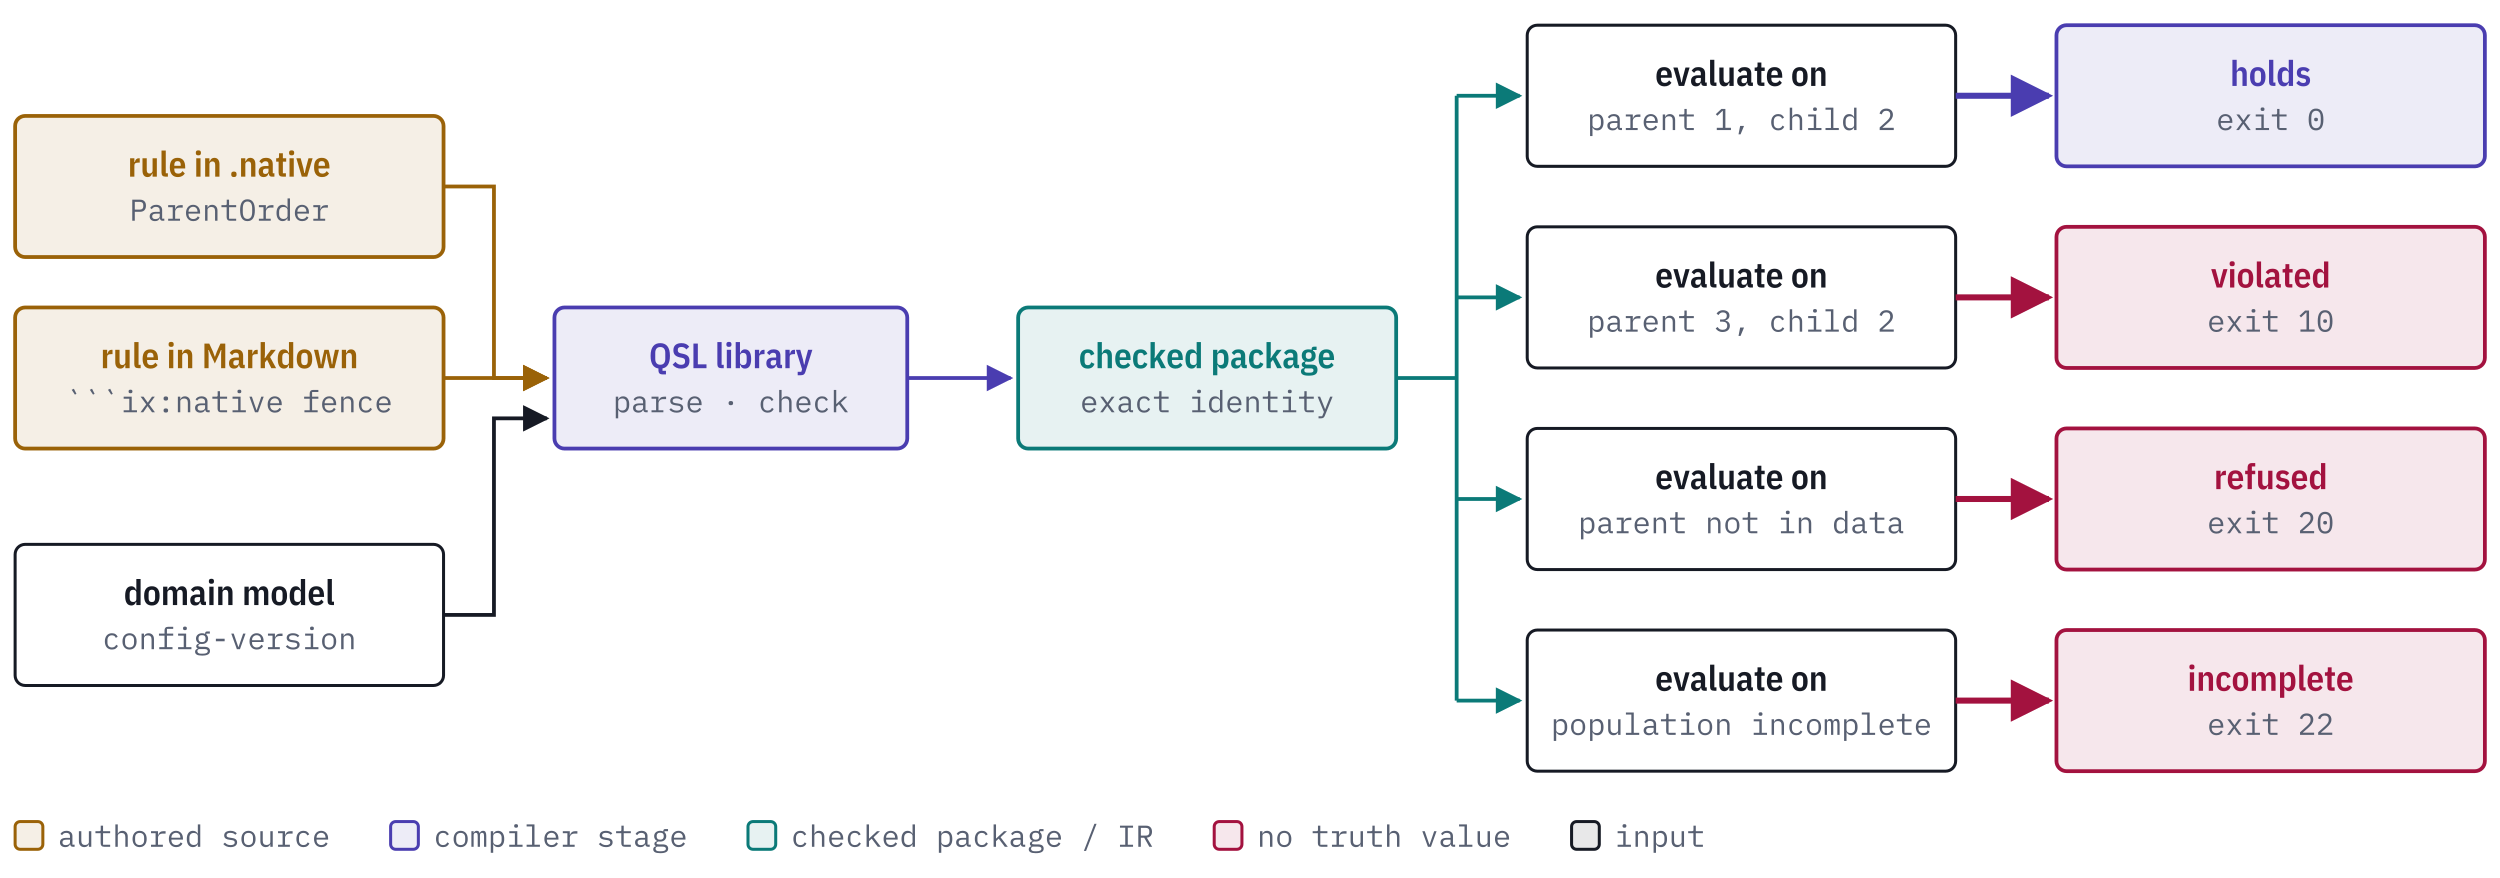
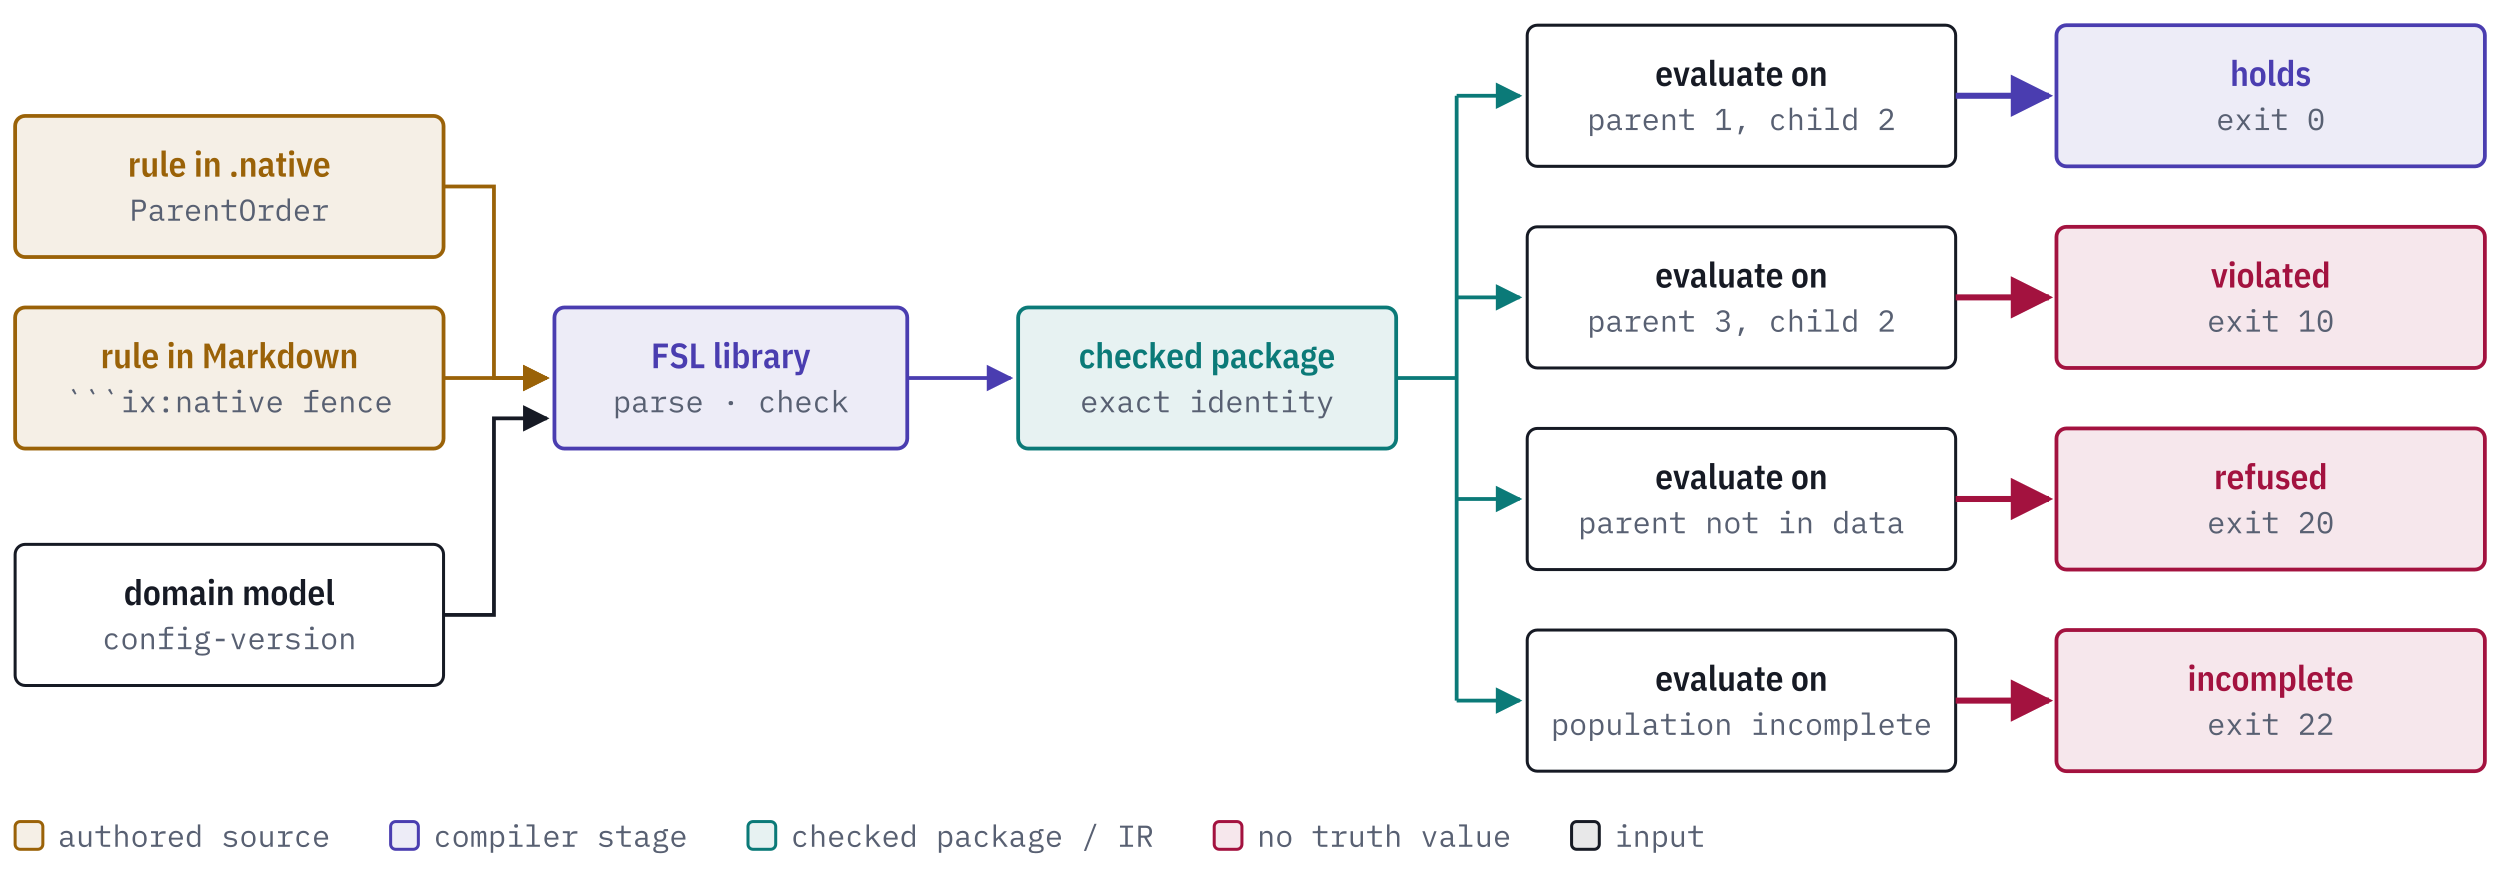
- <svg xmlns="http://www.w3.org/2000/svg" width="992" height="348" viewBox="-6 -6 992 348" role="img" aria-label="A rule written in QSL, either in a .native file or in a fenced block inside a Markdown spec, is compiled against a domain model into a checked package, then evaluated against data. The result is one of: holds, violated, refused, unsupported or incomplete.">
+ <svg xmlns="http://www.w3.org/2000/svg" width="992" height="348" viewBox="-6 -6 992 348" role="img" aria-label="A rule written in FSL, either in a .native file or in a fenced block inside a Markdown spec, is compiled against a domain model into a checked package, then evaluated against data. The result is one of: holds, violated, refused, unsupported or incomplete.">
  <defs>
    <path id="mono_I" d="M84 0V67H258V631H84V698H516V631H342V67H516V0Z" />
    <path id="mono_O" d="M300 -12Q236 -12 190 12Q144 37 114 83Q84 129 70 196Q56 263 56 349Q56 434 70 502Q84 569 114 615Q144 661 190 686Q236 710 300 710Q364 710 410 686Q456 661 486 615Q516 569 530 502Q544 434 544 349Q544 263 530 196Q516 129 486 83Q456 37 410 12Q364 -12 300 -12ZM300 61Q342 61 371 78Q400 94 419 124Q438 154 446 196Q455 239 455 292V406Q455 458 446 501Q438 544 419 574Q400 604 371 620Q342 637 300 637Q258 637 229 620Q200 604 181 574Q162 544 154 501Q145 458 145 406V292Q145 239 154 196Q162 154 181 124Q200 94 229 78Q258 61 300 61Z" />
    <path id="mono_P" d="M90 0V698H344Q441 698 492 645Q543 592 543 497Q543 402 492 349Q441 296 344 296H174V0ZM174 369H342Q395 369 424 396Q454 422 454 471V523Q454 572 424 598Q395 625 342 625H174Z" />
    <path id="mono_R" d="M174 0H90V698H344Q441 698 492 645Q543 592 543 497Q543 412 499 361Q455 310 371 302L549 0H455L285 298H174ZM342 369Q395 369 424 396Q454 422 454 471V523Q454 572 424 598Q395 625 342 625H174V369Z" />
    <path id="mono_a" d="M495 0Q448 0 428 24Q408 48 403 84H398Q381 39 344 14Q306 -12 243 -12Q162 -12 114 30Q66 72 66 145Q66 217 118 256Q171 295 288 295H398V346Q398 403 366 432Q334 460 275 460Q223 460 190 440Q157 419 137 384L83 424Q93 444 110 463Q127 482 152 496Q177 511 209 520Q241 528 280 528Q371 528 424 482Q478 436 478 354V70H550V0ZM257 55Q288 55 314 62Q339 70 358 82Q377 95 388 112Q398 130 398 150V235H288Q216 235 183 215Q150 195 150 157V136Q150 96 178 76Q207 55 257 55Z" />
    <path id="mono_c" d="M318 -12Q262 -12 218 8Q175 27 145 62Q115 97 100 147Q84 197 84 258Q84 319 100 369Q116 419 146 454Q176 490 219 509Q262 528 317 528Q392 528 439 495Q486 462 508 409L444 375Q430 415 398 437Q365 459 317 459Q282 459 254 448Q227 436 208 415Q189 394 180 365Q170 336 170 302V214Q170 180 180 151Q189 122 208 101Q227 80 255 68Q283 57 319 57Q371 57 405 81Q439 105 459 147L516 108Q493 56 444 22Q396 -12 318 -12Z" />
    <path id="mono_colon" d="M300 -9Q259 -9 242 8Q226 25 226 51V69Q226 95 242 112Q259 129 300 129Q341 129 358 112Q374 95 374 69V51Q374 25 358 8Q341 -9 300 -9ZM300 387Q259 387 242 404Q226 421 226 447V465Q226 491 242 508Q259 525 300 525Q341 525 358 508Q374 491 374 465V447Q374 421 358 404Q341 387 300 387Z" />
    <path id="mono_comma" d="M257 136H386L271 -141H204Z" />
    <path id="mono_d" d="M425 84H421Q371 -12 262 -12Q167 -12 114 59Q60 130 60 258Q60 386 114 457Q167 528 262 528Q371 528 421 432H425V740H505V0H425ZM293 59Q320 59 344 66Q368 73 386 86Q404 100 414 120Q425 139 425 165V351Q425 377 414 396Q404 416 386 430Q368 443 344 450Q320 457 293 457Q223 457 184 414Q146 372 146 302V214Q146 144 184 102Q223 59 293 59Z" />
    <path id="mono_e" d="M309 -12Q253 -12 208 7Q164 26 132 62Q101 97 84 146Q67 196 67 257Q67 319 84 369Q102 419 133 454Q164 490 208 509Q251 528 304 528Q356 528 398 509Q441 490 471 456Q501 423 517 377Q533 331 533 276V238H151V214Q151 180 162 151Q173 122 194 101Q214 80 244 68Q273 57 309 57Q361 57 399 81Q437 105 457 147L516 107Q493 55 440 22Q386 -12 309 -12ZM304 462Q271 462 243 450Q215 438 194 417Q174 396 162 368Q151 339 151 305V298H447V309Q447 343 436 371Q426 399 408 420Q389 440 362 451Q336 462 304 462Z" />
    <path id="mono_f" d="M83 68H257V448H73V516H257V622Q257 674 284 707Q312 740 371 740H544V672H337V516H544V448H337V68H521V0H83Z" />
    <path id="mono_g" d="M561 -59Q561 -137 496 -174Q431 -212 301 -212Q176 -212 122 -179Q67 -146 67 -84Q67 -42 89 -19Q111 4 151 15V27Q129 38 117 55Q105 72 105 98Q105 138 132 158Q158 178 198 188V192Q150 213 124 254Q97 295 97 350Q97 389 111 422Q125 455 152 478Q178 502 215 515Q252 528 297 528Q355 528 399 507V516Q399 546 413 566Q427 586 461 586H556V516H440V481Q468 457 483 424Q498 391 498 350Q498 311 484 278Q469 245 443 222Q417 198 380 185Q342 172 297 172Q284 172 272 173Q260 174 248 176Q236 174 223 170Q210 165 199 158Q188 150 181 140Q174 130 174 117Q174 94 197 86Q220 79 257 79H371Q471 79 516 42Q561 4 561 -59ZM486 -63Q486 -32 461 -14Q436 5 374 5H195Q143 -16 143 -65Q143 -99 170 -124Q197 -148 260 -148H338Q408 -148 447 -126Q486 -105 486 -63ZM297 234Q357 234 386 262Q414 290 414 336V365Q414 411 386 438Q357 466 297 466Q237 466 209 438Q181 411 181 365V336Q181 290 209 262Q237 234 297 234Z" />
    <path id="mono_grave" d="M187 744 260 779 345 609 293 585Z" />
    <path id="mono_h" d="M98 740H178V432H182Q190 451 202 468Q214 486 232 499Q249 512 273 520Q297 528 329 528Q410 528 459 476Q508 425 508 331V0H428V317Q428 388 397 422Q366 457 306 457Q282 457 259 451Q236 445 218 433Q200 421 189 402Q178 383 178 358V0H98Z" />
    <path id="mono_hyphen" d="M155 262V346H445V262Z" />
    <path id="mono_i" d="M332 630Q297 630 283 644Q269 659 269 681V697Q269 719 283 734Q297 748 332 748Q367 748 381 734Q395 719 395 697V681Q395 659 381 644Q367 630 332 630ZM106 68H292V448H106V516H372V68H546V0H106Z" />
    <path id="mono_k" d="M105 740H185V273H189L279 358L451 516H549L335 314L574 0H475L274 268L185 187V0H105Z" />
    <path id="mono_l" d="M80 68H260V672H80V740H340V68H520V0H80Z" />
    <path id="mono_m" d="M54 0V516H128V456H132Q144 486 166 507Q188 528 231 528Q276 528 298 506Q320 483 325 447H328Q342 482 368 505Q394 528 440 528Q503 528 524 484Q546 440 546 358V0H472V345Q472 411 458 436Q445 462 409 462Q377 462 357 442Q337 421 337 379V0H263V345Q263 411 250 436Q236 462 201 462Q169 462 148 442Q128 421 128 379V0Z" />
    <path id="mono_n" d="M98 0V516H178V432H182Q190 451 202 468Q214 486 232 499Q249 512 273 520Q297 528 329 528Q410 528 459 476Q508 425 508 331V0H428V317Q428 388 397 422Q366 457 306 457Q282 457 259 451Q236 445 218 433Q200 421 189 402Q178 383 178 358V0Z" />
    <path id="mono_o" d="M300 -12Q246 -12 202 7Q159 26 128 62Q98 97 82 146Q66 196 66 258Q66 319 82 369Q98 419 128 454Q159 490 202 509Q246 528 300 528Q354 528 398 509Q441 490 472 454Q502 419 518 369Q534 319 534 258Q534 196 518 146Q502 97 472 62Q441 26 398 7Q354 -12 300 -12ZM300 57Q367 57 408 97Q449 137 449 221V295Q449 379 408 419Q367 459 300 459Q233 459 192 419Q151 379 151 295V221Q151 137 192 97Q233 57 300 57Z" />
    <path id="mono_one" d="M85 0V73H285V636H278L102 472L53 525L238 698H369V73H553V0Z" />
    <path id="mono_p" d="M95 516H175V432H179Q229 528 338 528Q433 528 486 457Q540 386 540 258Q540 130 486 59Q433 -12 338 -12Q229 -12 179 84H175V-200H95ZM307 59Q377 59 416 102Q454 144 454 214V302Q454 372 416 414Q377 457 307 457Q280 457 256 450Q232 443 214 430Q196 416 186 396Q175 377 175 351V165Q175 139 186 120Q196 100 214 86Q232 73 256 66Q280 59 307 59Z" />
    <path id="mono_periodcentered" d="M300 235Q259 235 242 252Q226 269 226 295V313Q226 339 242 356Q259 373 300 373Q341 373 358 356Q374 339 374 313V295Q374 269 358 252Q341 235 300 235Z" />
    <path id="mono_r" d="M77 68H228V448H77V516H308V386H313Q329 447 374 482Q418 516 487 516H559V436H462Q393 436 350 396Q308 356 308 291V68H469V0H77Z" />
    <path id="mono_s" d="M306 -12Q225 -12 166 16Q108 43 67 89L121 136Q158 97 202 76Q246 55 308 55Q368 55 406 76Q445 98 445 144Q445 164 438 178Q430 191 417 199Q404 207 388 212Q372 216 354 219L273 231Q246 235 214 242Q183 249 157 264Q131 280 114 306Q96 332 96 374Q96 413 112 442Q127 470 155 490Q183 509 221 518Q259 528 304 528Q374 528 426 506Q477 484 514 445L462 396Q453 407 440 418Q426 430 406 440Q387 449 361 455Q335 461 301 461Q240 461 208 440Q175 419 175 379Q175 359 182 346Q190 332 203 324Q216 316 232 312Q249 307 266 304L347 292Q375 288 406 281Q437 274 463 258Q489 243 506 217Q524 191 524 149Q524 72 464 30Q405 -12 306 -12Z" />
    <path id="mono_slash" d="M90 -138 438 760H510L162 -138Z" />
    <path id="mono_t" d="M325 0Q266 0 238 33Q211 66 211 118V448H39V516H167Q193 516 204 526Q214 537 214 563V698H291V516H526V448H291V68H526V0Z" />
    <path id="mono_three" d="M270 402Q343 402 380 434Q416 467 416 518V525Q416 581 380 609Q345 637 288 637Q232 637 198 612Q163 588 141 548L78 596Q91 617 110 638Q129 658 154 674Q180 690 214 700Q247 710 290 710Q335 710 374 698Q413 687 442 664Q471 642 488 609Q504 576 504 534Q504 500 494 473Q483 446 464 426Q446 406 421 392Q396 378 368 371V367Q397 361 424 348Q451 334 472 312Q493 291 506 260Q518 230 518 191Q518 146 500 108Q483 71 452 44Q420 18 376 3Q331 -12 277 -12Q231 -12 196 -2Q160 8 132 25Q105 42 84 63Q64 84 48 107L111 155Q125 134 140 117Q155 100 174 88Q194 75 219 68Q244 61 277 61Q351 61 390 95Q430 129 430 192V200Q430 262 392 296Q353 330 276 330H193V402Z" />
    <path id="mono_two" d="M537 0H71V86L304 296Q355 342 388 390Q421 439 421 493V505Q421 568 388 602Q355 637 290 637Q226 637 192 604Q157 572 140 518L65 546Q75 577 92 606Q110 636 137 659Q164 682 202 696Q241 710 292 710Q344 710 384 695Q425 680 452 653Q480 626 494 589Q509 552 509 508Q509 468 498 433Q486 398 466 366Q445 334 416 304Q388 273 353 243L158 73H537Z" />
    <path id="mono_u" d="M422 84H418Q410 65 398 48Q386 30 368 17Q351 4 327 -4Q303 -12 271 -12Q190 -12 141 40Q92 91 92 185V516H172V199Q172 128 203 94Q234 59 294 59Q318 59 341 65Q364 71 382 83Q400 95 411 114Q422 132 422 158V516H502V0H422Z" />
    <path id="mono_v" d="M249 0 64 516H145L219 300L299 67H303L383 300L457 516H536L351 0Z" />
    <path id="mono_x" d="M61 0 253 262 66 516H162L240 407L302 321H306L366 407L443 516H535L346 263L540 0H444L357 121L298 203H294L237 121L153 0Z" />
    <path id="mono_y" d="M467 516H547L291 -113Q282 -135 271 -152Q260 -168 245 -178Q230 -189 209 -194Q188 -200 159 -200H83V-132H203L261 10L53 516H135L222 300L299 104H303L380 300Z" />
    <path id="mono_zero" d="M300 -12Q236 -12 190 12Q144 37 114 83Q84 129 70 196Q56 263 56 349Q56 434 70 502Q84 569 114 615Q144 661 190 686Q236 710 300 710Q364 710 410 686Q456 661 486 615Q516 569 530 502Q544 434 544 349Q544 263 530 196Q516 129 486 83Q456 37 410 12Q364 -12 300 -12ZM300 61Q342 61 372 78Q402 94 420 124Q439 154 448 196Q457 239 457 292V406Q457 458 448 501Q439 544 420 574Q402 604 372 620Q342 637 300 637Q258 637 228 620Q198 604 180 574Q161 544 152 501Q143 458 143 406V292Q143 239 152 196Q161 154 180 124Q198 94 228 78Q258 61 300 61ZM300 290Q265 290 252 304Q238 318 238 338V360Q238 380 252 394Q265 408 300 408Q335 408 348 394Q362 380 362 360V338Q362 318 348 304Q335 290 300 290Z" />
+     <path id="title_F" d="M73 0V698H481V589H198V407H443V301H198V0Z" />
    <path id="title_L" d="M73 0V698H198V109H443V0Z" />
    <path id="title_M" d="M546 398 554 516H540L494 402L368 133L243 402L197 515H183L191 398V0H73V698H210L314 471L365 328H374L425 471L527 698H664V0H546Z" />
-     <path id="title_Q" d="M482 -176H390Q324 -176 296 -146Q269 -116 269 -59V-8Q218 -1 176 24Q135 48 106 92Q78 135 62 199Q47 263 47 349Q47 445 66 514Q86 582 122 626Q157 669 208 690Q258 710 321 710Q384 710 434 690Q485 669 520 626Q556 582 576 514Q595 445 595 349Q595 265 580 203Q566 141 539 98Q512 54 472 28Q433 3 384 -6V-73H482ZM321 98Q389 98 426 140Q463 183 463 262V436Q463 515 426 558Q389 600 321 600Q253 600 216 558Q179 515 179 436V262Q179 183 216 140Q253 98 321 98Z" />
    <path id="title_S" d="M269 -12Q191 -12 132 16Q72 45 29 101L111 180Q141 139 181 118Q221 96 271 96Q383 96 383 198Q383 240 363 262Q343 284 297 294L236 306Q141 326 96 374Q51 422 51 508Q51 608 110 659Q170 710 280 710Q355 710 408 686Q462 661 500 609L418 532Q392 567 359 584Q326 602 278 602Q225 602 200 581Q175 560 175 513Q175 474 194 453Q214 432 258 422L319 409Q370 398 406 382Q441 366 464 342Q486 318 496 286Q507 253 507 209Q507 101 446 44Q384 -12 269 -12Z" />
    <path id="title_a" d="M406 0Q325 0 321 89H309Q299 41 264 14Q229 -12 177 -12Q105 -12 69 28Q33 68 33 140Q33 222 84 262Q135 302 231 302H312V347Q312 393 292 415Q273 437 228 437Q191 437 166 420Q141 402 122 370L51 434Q80 479 124 506Q169 534 238 534Q433 534 433 350V97H479V0ZM223 77Q260 77 286 98Q312 120 312 158V227H239Q155 227 155 162V140Q155 107 173 92Q191 77 223 77Z" />
    <path id="title_b" d="M66 740H187V436H201Q212 480 246 507Q279 534 324 534Q416 534 460 464Q504 395 504 261Q504 127 460 58Q416 -12 324 -12Q279 -12 246 15Q212 42 201 86H187V0H66ZM278 88Q325 88 351 117Q377 146 377 199V323Q377 376 351 405Q325 434 278 434Q237 434 212 414Q187 393 187 356V166Q187 129 212 108Q237 88 278 88Z" />
    <path id="title_c" d="M251 -12Q145 -12 90 54Q34 120 34 261Q34 402 90 468Q145 534 251 534Q328 534 374 499Q419 464 439 403L340 359Q332 397 312 416Q291 436 251 436Q161 436 161 328V194Q161 86 251 86Q293 86 315 106Q337 126 348 168L442 123Q396 -12 251 -12Z" />
    <path id="title_d" d="M357 86H343Q332 42 298 15Q265 -12 220 -12Q128 -12 84 58Q40 127 40 261Q40 395 84 464Q128 534 220 534Q265 534 298 507Q332 480 343 436H357V740H478V0H357ZM266 88Q307 88 332 108Q357 129 357 166V356Q357 393 332 414Q307 434 266 434Q219 434 193 405Q167 376 167 323V199Q167 146 193 117Q219 88 266 88Z" />
    <path id="title_e" d="M263 -12Q212 -12 170 4Q127 21 97 54Q67 88 50 140Q34 191 34 261Q34 402 90 468Q147 534 252 534Q357 534 414 468Q470 402 470 261V232H161V198Q161 146 190 116Q219 86 270 86Q313 86 342 104Q372 123 393 158L459 89Q430 43 381 16Q332 -12 263 -12ZM252 441Q161 441 161 333V307H343V333Q343 441 252 441Z" />
    <path id="title_f" d="M91 425H22V522H91V603Q91 674 122 707Q154 740 220 740H308V643H212V522H308V425H212V0H91Z" />
    <path id="title_g" d="M493 -46Q493 -87 480 -118Q468 -149 439 -170Q410 -191 362 -202Q314 -212 244 -212Q182 -212 140 -204Q98 -195 72 -179Q46 -163 35 -140Q24 -117 24 -88Q24 -48 46 -25Q68 -2 109 4V23Q77 31 62 53Q46 75 46 107Q46 139 68 160Q90 182 132 190V203Q47 245 47 357Q47 442 95 488Q143 534 244 534Q289 534 326 520V539Q326 610 394 610H467V516H366V496Q403 478 422 442Q441 407 441 357Q441 272 394 226Q346 181 244 181Q203 181 168 189Q154 183 147 170Q140 157 140 141Q140 121 153 111Q166 101 196 101H329Q418 101 456 63Q493 25 493 -46ZM380 -60Q380 -33 362 -19Q344 -5 302 -5H141Q119 -24 119 -61Q119 -93 140 -110Q162 -127 216 -127H275Q332 -127 356 -110Q380 -94 380 -60ZM244 264Q327 264 327 346V369Q327 451 244 451Q161 451 161 369V346Q161 264 244 264Z" />
    <path id="title_h" d="M66 740H187V435H201Q232 534 326 534Q396 534 434 486Q472 439 472 351V0H351V330Q351 432 275 432Q238 432 212 410Q187 389 187 350V0H66Z" />
    <path id="title_i" d="M126 604Q88 604 71 620Q54 637 54 665V685Q54 713 71 730Q88 746 126 746Q164 746 181 730Q198 713 198 685V665Q198 637 181 620Q164 604 126 604ZM66 522H187V0H66Z" />
    <path id="title_k" d="M66 740H187V395L179 287H193L254 383L358 522H495L332 317L504 0H368L248 239L187 163V0H66Z" />
    <path id="title_l" d="M184 0Q121 0 94 28Q66 56 66 116V740H187V97H247V0Z" />
    <path id="title_m" d="M66 0V522H187V435H201Q232 534 324 534Q422 534 451 431H463Q480 484 516 509Q551 534 602 534Q668 534 705 486Q742 439 742 351V0H621V330Q621 432 548 432Q513 432 488 410Q464 389 464 350V0H343V330Q343 384 325 408Q307 432 271 432Q236 432 212 410Q187 389 187 350V0Z" />
    <path id="title_n" d="M66 0V522H187V435H201Q232 534 326 534Q396 534 434 486Q472 439 472 351V0H351V330Q351 432 275 432Q238 432 212 410Q187 389 187 350V0Z" />
    <path id="title_o" d="M253 -12Q149 -12 92 54Q34 120 34 261Q34 402 92 468Q149 534 253 534Q357 534 414 468Q472 402 472 261Q472 120 414 54Q357 -12 253 -12ZM253 86Q345 86 345 194V328Q345 436 253 436Q161 436 161 328V194Q161 86 253 86Z" />
    <path id="title_p" d="M66 522H187V436H201Q212 480 246 507Q279 534 324 534Q416 534 460 464Q504 395 504 261Q504 127 460 58Q416 -12 324 -12Q279 -12 246 15Q212 42 201 86H187V-200H66ZM278 88Q325 88 351 117Q377 146 377 199V323Q377 376 351 405Q325 434 278 434Q237 434 212 414Q187 393 187 356V166Q187 129 212 108Q237 88 278 88Z" />
    <path id="title_period" d="M137 -11Q99 -11 80 6Q62 24 62 55V79Q62 110 80 128Q99 145 137 145Q175 145 194 128Q212 110 212 79V55Q212 24 194 6Q175 -11 137 -11Z" />
    <path id="title_r" d="M66 0V522H187V415H201Q210 467 238 494Q267 522 313 522H339V398H299Q242 398 214 380Q187 362 187 317V0Z" />
    <path id="title_s" d="M224 -12Q159 -12 110 12Q61 35 24 82L98 154Q123 119 154 101Q185 83 226 83Q302 83 302 147Q302 172 290 186Q277 201 247 206L198 215Q116 230 79 266Q42 302 42 371Q42 453 90 494Q138 534 226 534Q287 534 332 514Q376 494 409 455L338 384Q318 409 290 424Q261 439 226 439Q156 439 156 376Q156 350 170 336Q184 323 214 318L264 309Q346 294 382 258Q417 223 417 159Q417 78 367 33Q317 -12 224 -12Z" />
    <path id="title_t" d="M210 0Q147 0 119 28Q91 56 91 117V425H22V522H58Q84 522 94 534Q103 546 103 572V664H212V522H306V425H212V97H298V0Z" />
    <path id="title_u" d="M346 88H332Q302 -12 205 -12Q135 -12 98 36Q60 83 60 172V522H181V192Q181 89 257 89Q294 89 320 111Q346 133 346 172V522H467V0H346Z" />
    <path id="title_v" d="M162 0 8 522H130L205 244L234 103H248L277 244L352 522H469L315 0Z" />
    <path id="title_w" d="M16 522H135L186 278L211 110H223L253 278L311 522H433L492 278L522 110H534L559 278L612 522H724L597 0H461L400 254L377 409H364L340 254L279 0H143Z" />
    <path id="title_y" d="M353 522H474L275 -109Q258 -162 227 -181Q196 -200 140 -200H58V-103H161L182 -29L8 522H131L209 240L237 103H249L277 241Z" />
    <marker id="ah-code" viewBox="0 0 10 10" refX="9" refY="5" markerWidth="7" markerHeight="7" orient="auto-start-reverse">
      <path d="M0,0 L10,5 L0,10 z" fill="#9a6208" />
    </marker>
    <marker id="ah-evidence" viewBox="0 0 10 10" refX="9" refY="5" markerWidth="7" markerHeight="7" orient="auto-start-reverse">
      <path d="M0,0 L10,5 L0,10 z" fill="#a3123f" />
    </marker>
    <marker id="ah-ink" viewBox="0 0 10 10" refX="9" refY="5" markerWidth="7" markerHeight="7" orient="auto-start-reverse">
      <path d="M0,0 L10,5 L0,10 z" fill="#161a24" />
    </marker>
    <marker id="ah-logic" viewBox="0 0 10 10" refX="9" refY="5" markerWidth="7" markerHeight="7" orient="auto-start-reverse">
      <path d="M0,0 L10,5 L0,10 z" fill="#4a3db0" />
    </marker>
    <marker id="ah-model" viewBox="0 0 10 10" refX="9" refY="5" markerWidth="7" markerHeight="7" orient="auto-start-reverse">
      <path d="M0,0 L10,5 L0,10 z" fill="#0b7a78" />
    </marker>
  </defs>
  <rect x="0" y="40" width="170" height="56" rx="4" stroke="#9a6208" stroke-width="1.5" fill="#9a6208" fill-opacity="0.1" />
  <g fill="#9a6208" transform="translate(44.7,64.1) scale(0.014,-0.014)">
    <use href="#title_r" x="0" />
    <use href="#title_u" x="357" />
    <use href="#title_l" x="890" />
    <use href="#title_e" x="1158" />
    <use href="#title_i" x="1875" />
    <use href="#title_n" x="2127" />
    <use href="#title_period" x="2871" />
    <use href="#title_n" x="3145" />
    <use href="#title_a" x="3677" />
    <use href="#title_t" x="4184" />
    <use href="#title_i" x="4518" />
    <use href="#title_v" x="4770" />
    <use href="#title_e" x="5246" />
  </g>
  <g fill="#586072" transform="translate(45.4,81.6) scale(0.012,-0.012)">
    <use href="#mono_P" x="0" />
    <use href="#mono_a" x="600" />
    <use href="#mono_r" x="1200" />
    <use href="#mono_e" x="1800" />
    <use href="#mono_n" x="2400" />
    <use href="#mono_t" x="3000" />
    <use href="#mono_O" x="3600" />
    <use href="#mono_r" x="4200" />
    <use href="#mono_d" x="4800" />
    <use href="#mono_e" x="5400" />
    <use href="#mono_r" x="6000" />
  </g>
  <rect x="0" y="116" width="170" height="56" rx="4" stroke="#9a6208" stroke-width="1.5" fill="#9a6208" fill-opacity="0.1" />
  <g fill="#9a6208" transform="translate(33.9,140.1) scale(0.014,-0.014)">
    <use href="#title_r" x="0" />
    <use href="#title_u" x="357" />
    <use href="#title_l" x="890" />
    <use href="#title_e" x="1158" />
    <use href="#title_i" x="1875" />
    <use href="#title_n" x="2127" />
    <use href="#title_M" x="2871" />
    <use href="#title_a" x="3608" />
    <use href="#title_r" x="4115" />
    <use href="#title_k" x="4472" />
    <use href="#title_d" x="4983" />
    <use href="#title_o" x="5527" />
    <use href="#title_w" x="6033" />
    <use href="#title_n" x="6772" />
  </g>
  <g fill="#586072" transform="translate(20.2,157.6) scale(0.012,-0.012)">
    <use href="#mono_grave" x="0" />
    <use href="#mono_grave" x="600" />
    <use href="#mono_grave" x="1200" />
    <use href="#mono_i" x="1800" />
    <use href="#mono_x" x="2400" />
    <use href="#mono_colon" x="3000" />
    <use href="#mono_n" x="3600" />
    <use href="#mono_a" x="4200" />
    <use href="#mono_t" x="4800" />
    <use href="#mono_i" x="5400" />
    <use href="#mono_v" x="6000" />
    <use href="#mono_e" x="6600" />
    <use href="#mono_f" x="7800" />
    <use href="#mono_e" x="8400" />
    <use href="#mono_n" x="9000" />
    <use href="#mono_c" x="9600" />
    <use href="#mono_e" x="10200" />
  </g>
  <rect x="0" y="210" width="170" height="56" rx="4" stroke="#161a24" stroke-width="1.2" fill="none" />
  <g fill="#161a24" transform="translate(43.1,234.1) scale(0.014,-0.014)">
    <use href="#title_d" x="0" />
    <use href="#title_o" x="544" />
    <use href="#title_m" x="1050" />
    <use href="#title_a" x="1852" />
    <use href="#title_i" x="2359" />
    <use href="#title_n" x="2611" />
    <use href="#title_m" x="3355" />
    <use href="#title_o" x="4157" />
    <use href="#title_d" x="4663" />
    <use href="#title_e" x="5207" />
    <use href="#title_l" x="5712" />
  </g>
  <g fill="#586072" transform="translate(34.6,251.6) scale(0.012,-0.012)">
    <use href="#mono_c" x="0" />
    <use href="#mono_o" x="600" />
    <use href="#mono_n" x="1200" />
    <use href="#mono_f" x="1800" />
    <use href="#mono_i" x="2400" />
    <use href="#mono_g" x="3000" />
    <use href="#mono_hyphen" x="3600" />
    <use href="#mono_v" x="4200" />
    <use href="#mono_e" x="4800" />
    <use href="#mono_r" x="5400" />
    <use href="#mono_s" x="6000" />
    <use href="#mono_i" x="6600" />
    <use href="#mono_o" x="7200" />
    <use href="#mono_n" x="7800" />
  </g>
  <rect x="214" y="116" width="140" height="56" rx="4" stroke="#4a3db0" stroke-width="1.5" fill="#4a3db0" fill-opacity="0.1" />
-   <g fill="#4a3db0" transform="translate(251.5,140.1) scale(0.014,-0.014)">
-     <use href="#title_Q" x="0" />
-     <use href="#title_S" x="642" />
-     <use href="#title_L" x="1188" />
-     <use href="#title_l" x="1873" />
-     <use href="#title_i" x="2141" />
-     <use href="#title_b" x="2393" />
-     <use href="#title_r" x="2937" />
-     <use href="#title_a" x="3294" />
-     <use href="#title_r" x="3801" />
-     <use href="#title_y" x="4158" />
+   <g fill="#4a3db0" transform="translate(252.3,140.1) scale(0.014,-0.014)">
+     <use href="#title_F" x="0" />
+     <use href="#title_S" x="523" />
+     <use href="#title_L" x="1069" />
+     <use href="#title_l" x="1754" />
+     <use href="#title_i" x="2022" />
+     <use href="#title_b" x="2274" />
+     <use href="#title_r" x="2818" />
+     <use href="#title_a" x="3175" />
+     <use href="#title_r" x="3682" />
+     <use href="#title_y" x="4039" />
  </g>
  <g fill="#586072" transform="translate(237.2,157.6) scale(0.012,-0.012)">
    <use href="#mono_p" x="0" />
    <use href="#mono_a" x="600" />
    <use href="#mono_r" x="1200" />
    <use href="#mono_s" x="1800" />
    <use href="#mono_e" x="2400" />
    <use href="#mono_periodcentered" x="3600" />
    <use href="#mono_c" x="4800" />
    <use href="#mono_h" x="5400" />
    <use href="#mono_e" x="6000" />
    <use href="#mono_c" x="6600" />
    <use href="#mono_k" x="7200" />
  </g>
  <rect x="398" y="116" width="150" height="56" rx="4" stroke="#0b7a78" stroke-width="1.5" fill="#0b7a78" fill-opacity="0.1" />
  <g fill="#0b7a78" transform="translate(422.1,140.1) scale(0.014,-0.014)">
    <use href="#title_c" x="0" />
    <use href="#title_h" x="464" />
    <use href="#title_e" x="996" />
    <use href="#title_c" x="1501" />
    <use href="#title_k" x="1965" />
    <use href="#title_e" x="2476" />
    <use href="#title_d" x="2981" />
    <use href="#title_p" x="3737" />
    <use href="#title_a" x="4281" />
    <use href="#title_c" x="4788" />
    <use href="#title_k" x="5252" />
    <use href="#title_a" x="5763" />
    <use href="#title_g" x="6270" />
    <use href="#title_e" x="6762" />
  </g>
  <g fill="#586072" transform="translate(422.6,157.6) scale(0.012,-0.012)">
    <use href="#mono_e" x="0" />
    <use href="#mono_x" x="600" />
    <use href="#mono_a" x="1200" />
    <use href="#mono_c" x="1800" />
    <use href="#mono_t" x="2400" />
    <use href="#mono_i" x="3600" />
    <use href="#mono_d" x="4200" />
    <use href="#mono_e" x="4800" />
    <use href="#mono_n" x="5400" />
    <use href="#mono_t" x="6000" />
    <use href="#mono_i" x="6600" />
    <use href="#mono_t" x="7200" />
    <use href="#mono_y" x="7800" />
  </g>
  <path d="M170,68 L190,68 L190,144 L211,144" fill="none" stroke="#9a6208" stroke-width="1.5" marker-end="url(#ah-code)" />
  <path d="M170,144 L211,144" fill="none" stroke="#9a6208" stroke-width="1.5" marker-end="url(#ah-code)" />
  <path d="M170,238 L190,238 L190,160 L211,160" fill="none" stroke="#161a24" stroke-width="1.5" marker-end="url(#ah-ink)" />
  <path d="M354,144 L395,144" fill="none" stroke="#4a3db0" stroke-width="1.5" marker-end="url(#ah-logic)" />
  <path d="M548,144 L572,144" fill="none" stroke="#0b7a78" stroke-width="1.5" />
  <path d="M572,32 L572,272" fill="none" stroke="#0b7a78" stroke-width="1.5" />
  <path d="M572,32 L597,32" fill="none" stroke="#0b7a78" stroke-width="1.5" marker-end="url(#ah-model)" />
  <rect x="600" y="4" width="170" height="56" rx="4" stroke="#161a24" stroke-width="1.2" fill="none" />
  <g fill="#161a24" transform="translate(650.8,28.1) scale(0.014,-0.014)">
    <use href="#title_e" x="0" />
    <use href="#title_v" x="505" />
    <use href="#title_a" x="981" />
    <use href="#title_l" x="1488" />
    <use href="#title_u" x="1756" />
    <use href="#title_a" x="2289" />
    <use href="#title_t" x="2796" />
    <use href="#title_e" x="3130" />
    <use href="#title_o" x="3847" />
    <use href="#title_n" x="4353" />
  </g>
  <g fill="#586072" transform="translate(623.8,45.6) scale(0.012,-0.012)">
    <use href="#mono_p" x="0" />
    <use href="#mono_a" x="600" />
    <use href="#mono_r" x="1200" />
    <use href="#mono_e" x="1800" />
    <use href="#mono_n" x="2400" />
    <use href="#mono_t" x="3000" />
    <use href="#mono_one" x="4200" />
    <use href="#mono_comma" x="4800" />
    <use href="#mono_c" x="6000" />
    <use href="#mono_h" x="6600" />
    <use href="#mono_i" x="7200" />
    <use href="#mono_l" x="7800" />
    <use href="#mono_d" x="8400" />
    <use href="#mono_two" x="9600" />
  </g>
  <path d="M770,32 L807,32" fill="none" stroke="#4a3db0" stroke-width="2.4" marker-end="url(#ah-logic)" />
  <rect x="810" y="4" width="170" height="56" rx="4" stroke="#4a3db0" stroke-width="1.5" fill="#4a3db0" fill-opacity="0.1" />
  <g fill="#4a3db0" transform="translate(878.9,28.1) scale(0.014,-0.014)">
    <use href="#title_h" x="0" />
    <use href="#title_o" x="532" />
    <use href="#title_l" x="1038" />
    <use href="#title_d" x="1306" />
    <use href="#title_s" x="1850" />
  </g>
  <g fill="#586072" transform="translate(873.4,45.6) scale(0.012,-0.012)">
    <use href="#mono_e" x="0" />
    <use href="#mono_x" x="600" />
    <use href="#mono_i" x="1200" />
    <use href="#mono_t" x="1800" />
    <use href="#mono_zero" x="3000" />
  </g>
  <path d="M572,112 L597,112" fill="none" stroke="#0b7a78" stroke-width="1.5" marker-end="url(#ah-model)" />
  <rect x="600" y="84" width="170" height="56" rx="4" stroke="#161a24" stroke-width="1.2" fill="none" />
  <g fill="#161a24" transform="translate(650.8,108.1) scale(0.014,-0.014)">
    <use href="#title_e" x="0" />
    <use href="#title_v" x="505" />
    <use href="#title_a" x="981" />
    <use href="#title_l" x="1488" />
    <use href="#title_u" x="1756" />
    <use href="#title_a" x="2289" />
    <use href="#title_t" x="2796" />
    <use href="#title_e" x="3130" />
    <use href="#title_o" x="3847" />
    <use href="#title_n" x="4353" />
  </g>
  <g fill="#586072" transform="translate(623.8,125.6) scale(0.012,-0.012)">
    <use href="#mono_p" x="0" />
    <use href="#mono_a" x="600" />
    <use href="#mono_r" x="1200" />
    <use href="#mono_e" x="1800" />
    <use href="#mono_n" x="2400" />
    <use href="#mono_t" x="3000" />
    <use href="#mono_three" x="4200" />
    <use href="#mono_comma" x="4800" />
    <use href="#mono_c" x="6000" />
    <use href="#mono_h" x="6600" />
    <use href="#mono_i" x="7200" />
    <use href="#mono_l" x="7800" />
    <use href="#mono_d" x="8400" />
    <use href="#mono_two" x="9600" />
  </g>
  <path d="M770,112 L807,112" fill="none" stroke="#a3123f" stroke-width="2.4" marker-end="url(#ah-evidence)" />
  <rect x="810" y="84" width="170" height="56" rx="4" stroke="#a3123f" stroke-width="1.5" fill="#a3123f" fill-opacity="0.1" />
  <g fill="#a3123f" transform="translate(871.3,108.1) scale(0.014,-0.014)">
    <use href="#title_v" x="0" />
    <use href="#title_i" x="476" />
    <use href="#title_o" x="728" />
    <use href="#title_l" x="1234" />
    <use href="#title_a" x="1502" />
    <use href="#title_t" x="2009" />
    <use href="#title_e" x="2343" />
    <use href="#title_d" x="2848" />
  </g>
  <g fill="#586072" transform="translate(869.8,125.6) scale(0.012,-0.012)">
    <use href="#mono_e" x="0" />
    <use href="#mono_x" x="600" />
    <use href="#mono_i" x="1200" />
    <use href="#mono_t" x="1800" />
    <use href="#mono_one" x="3000" />
    <use href="#mono_zero" x="3600" />
  </g>
  <path d="M572,192 L597,192" fill="none" stroke="#0b7a78" stroke-width="1.5" marker-end="url(#ah-model)" />
  <rect x="600" y="164" width="170" height="56" rx="4" stroke="#161a24" stroke-width="1.2" fill="none" />
  <g fill="#161a24" transform="translate(650.8,188.1) scale(0.014,-0.014)">
    <use href="#title_e" x="0" />
    <use href="#title_v" x="505" />
    <use href="#title_a" x="981" />
    <use href="#title_l" x="1488" />
    <use href="#title_u" x="1756" />
    <use href="#title_a" x="2289" />
    <use href="#title_t" x="2796" />
    <use href="#title_e" x="3130" />
    <use href="#title_o" x="3847" />
    <use href="#title_n" x="4353" />
  </g>
  <g fill="#586072" transform="translate(620.2,205.6) scale(0.012,-0.012)">
    <use href="#mono_p" x="0" />
    <use href="#mono_a" x="600" />
    <use href="#mono_r" x="1200" />
    <use href="#mono_e" x="1800" />
    <use href="#mono_n" x="2400" />
    <use href="#mono_t" x="3000" />
    <use href="#mono_n" x="4200" />
    <use href="#mono_o" x="4800" />
    <use href="#mono_t" x="5400" />
    <use href="#mono_i" x="6600" />
    <use href="#mono_n" x="7200" />
    <use href="#mono_d" x="8400" />
    <use href="#mono_a" x="9000" />
    <use href="#mono_t" x="9600" />
    <use href="#mono_a" x="10200" />
  </g>
  <path d="M770,192 L807,192" fill="none" stroke="#a3123f" stroke-width="2.4" marker-end="url(#ah-evidence)" />
  <rect x="810" y="164" width="170" height="56" rx="4" stroke="#a3123f" stroke-width="1.5" fill="#a3123f" fill-opacity="0.1" />
  <g fill="#a3123f" transform="translate(872.5,188.1) scale(0.014,-0.014)">
    <use href="#title_r" x="0" />
    <use href="#title_e" x="357" />
    <use href="#title_f" x="862" />
    <use href="#title_u" x="1190" />
    <use href="#title_s" x="1723" />
    <use href="#title_e" x="2172" />
    <use href="#title_d" x="2677" />
  </g>
  <g fill="#586072" transform="translate(869.8,205.6) scale(0.012,-0.012)">
    <use href="#mono_e" x="0" />
    <use href="#mono_x" x="600" />
    <use href="#mono_i" x="1200" />
    <use href="#mono_t" x="1800" />
    <use href="#mono_two" x="3000" />
    <use href="#mono_zero" x="3600" />
  </g>
  <path d="M572,272 L597,272" fill="none" stroke="#0b7a78" stroke-width="1.5" marker-end="url(#ah-model)" />
  <rect x="600" y="244" width="170" height="56" rx="4" stroke="#161a24" stroke-width="1.2" fill="none" />
  <g fill="#161a24" transform="translate(650.8,268.1) scale(0.014,-0.014)">
    <use href="#title_e" x="0" />
    <use href="#title_v" x="505" />
    <use href="#title_a" x="981" />
    <use href="#title_l" x="1488" />
    <use href="#title_u" x="1756" />
    <use href="#title_a" x="2289" />
    <use href="#title_t" x="2796" />
    <use href="#title_e" x="3130" />
    <use href="#title_o" x="3847" />
    <use href="#title_n" x="4353" />
  </g>
  <g fill="#586072" transform="translate(609.4,285.6) scale(0.012,-0.012)">
    <use href="#mono_p" x="0" />
    <use href="#mono_o" x="600" />
    <use href="#mono_p" x="1200" />
    <use href="#mono_u" x="1800" />
    <use href="#mono_l" x="2400" />
    <use href="#mono_a" x="3000" />
    <use href="#mono_t" x="3600" />
    <use href="#mono_i" x="4200" />
    <use href="#mono_o" x="4800" />
    <use href="#mono_n" x="5400" />
    <use href="#mono_i" x="6600" />
    <use href="#mono_n" x="7200" />
    <use href="#mono_c" x="7800" />
    <use href="#mono_o" x="8400" />
    <use href="#mono_m" x="9000" />
    <use href="#mono_p" x="9600" />
    <use href="#mono_l" x="10200" />
    <use href="#mono_e" x="10800" />
    <use href="#mono_t" x="11400" />
    <use href="#mono_e" x="12000" />
  </g>
  <path d="M770,272 L807,272" fill="none" stroke="#a3123f" stroke-width="2.4" marker-end="url(#ah-evidence)" />
  <rect x="810" y="244" width="170" height="56" rx="4" stroke="#a3123f" stroke-width="1.5" fill="#a3123f" fill-opacity="0.1" />
  <g fill="#a3123f" transform="translate(862,268.1) scale(0.014,-0.014)">
    <use href="#title_i" x="0" />
    <use href="#title_n" x="252" />
    <use href="#title_c" x="784" />
    <use href="#title_o" x="1248" />
    <use href="#title_m" x="1754" />
    <use href="#title_p" x="2556" />
    <use href="#title_l" x="3100" />
    <use href="#title_e" x="3368" />
    <use href="#title_t" x="3873" />
    <use href="#title_e" x="4207" />
  </g>
  <g fill="#586072" transform="translate(869.8,285.6) scale(0.012,-0.012)">
    <use href="#mono_e" x="0" />
    <use href="#mono_x" x="600" />
    <use href="#mono_i" x="1200" />
    <use href="#mono_t" x="1800" />
    <use href="#mono_two" x="3000" />
    <use href="#mono_two" x="3600" />
  </g>
  <rect x="0" y="320" width="11" height="11" rx="2" stroke="#9a6208" stroke-width="1.2" fill="#9a6208" fill-opacity="0.1" />
  <g fill="#586072" transform="translate(17,330) scale(0.012,-0.012)">
    <use href="#mono_a" x="0" />
    <use href="#mono_u" x="600" />
    <use href="#mono_t" x="1200" />
    <use href="#mono_h" x="1800" />
    <use href="#mono_o" x="2400" />
    <use href="#mono_r" x="3000" />
    <use href="#mono_e" x="3600" />
    <use href="#mono_d" x="4200" />
    <use href="#mono_s" x="5400" />
    <use href="#mono_o" x="6000" />
    <use href="#mono_u" x="6600" />
    <use href="#mono_r" x="7200" />
    <use href="#mono_c" x="7800" />
    <use href="#mono_e" x="8400" />
  </g>
  <rect x="149" y="320" width="11" height="11" rx="2" stroke="#4a3db0" stroke-width="1.2" fill="#4a3db0" fill-opacity="0.1" />
  <g fill="#586072" transform="translate(166,330) scale(0.012,-0.012)">
    <use href="#mono_c" x="0" />
    <use href="#mono_o" x="600" />
    <use href="#mono_m" x="1200" />
    <use href="#mono_p" x="1800" />
    <use href="#mono_i" x="2400" />
    <use href="#mono_l" x="3000" />
    <use href="#mono_e" x="3600" />
    <use href="#mono_r" x="4200" />
    <use href="#mono_s" x="5400" />
    <use href="#mono_t" x="6000" />
    <use href="#mono_a" x="6600" />
    <use href="#mono_g" x="7200" />
    <use href="#mono_e" x="7800" />
  </g>
  <rect x="290.8" y="320" width="11" height="11" rx="2" stroke="#0b7a78" stroke-width="1.2" fill="#0b7a78" fill-opacity="0.1" />
  <g fill="#586072" transform="translate(307.8,330) scale(0.012,-0.012)">
    <use href="#mono_c" x="0" />
    <use href="#mono_h" x="600" />
    <use href="#mono_e" x="1200" />
    <use href="#mono_c" x="1800" />
    <use href="#mono_k" x="2400" />
    <use href="#mono_e" x="3000" />
    <use href="#mono_d" x="3600" />
    <use href="#mono_p" x="4800" />
    <use href="#mono_a" x="5400" />
    <use href="#mono_c" x="6000" />
    <use href="#mono_k" x="6600" />
    <use href="#mono_a" x="7200" />
    <use href="#mono_g" x="7800" />
    <use href="#mono_e" x="8400" />
    <use href="#mono_slash" x="9600" />
    <use href="#mono_I" x="10800" />
    <use href="#mono_R" x="11400" />
  </g>
  <rect x="475.8" y="320" width="11" height="11" rx="2" stroke="#a3123f" stroke-width="1.2" fill="#a3123f" fill-opacity="0.1" />
  <g fill="#586072" transform="translate(492.8,330) scale(0.012,-0.012)">
    <use href="#mono_n" x="0" />
    <use href="#mono_o" x="600" />
    <use href="#mono_t" x="1800" />
    <use href="#mono_r" x="2400" />
    <use href="#mono_u" x="3000" />
    <use href="#mono_t" x="3600" />
    <use href="#mono_h" x="4200" />
    <use href="#mono_v" x="5400" />
    <use href="#mono_a" x="6000" />
    <use href="#mono_l" x="6600" />
    <use href="#mono_u" x="7200" />
    <use href="#mono_e" x="7800" />
  </g>
  <rect x="617.6" y="320" width="11" height="11" rx="2" stroke="#161a24" stroke-width="1.2" fill="#161a24" fill-opacity="0.1" />
  <g fill="#586072" transform="translate(634.6,330) scale(0.012,-0.012)">
    <use href="#mono_i" x="0" />
    <use href="#mono_n" x="600" />
    <use href="#mono_p" x="1200" />
    <use href="#mono_u" x="1800" />
    <use href="#mono_t" x="2400" />
  </g>
</svg>
